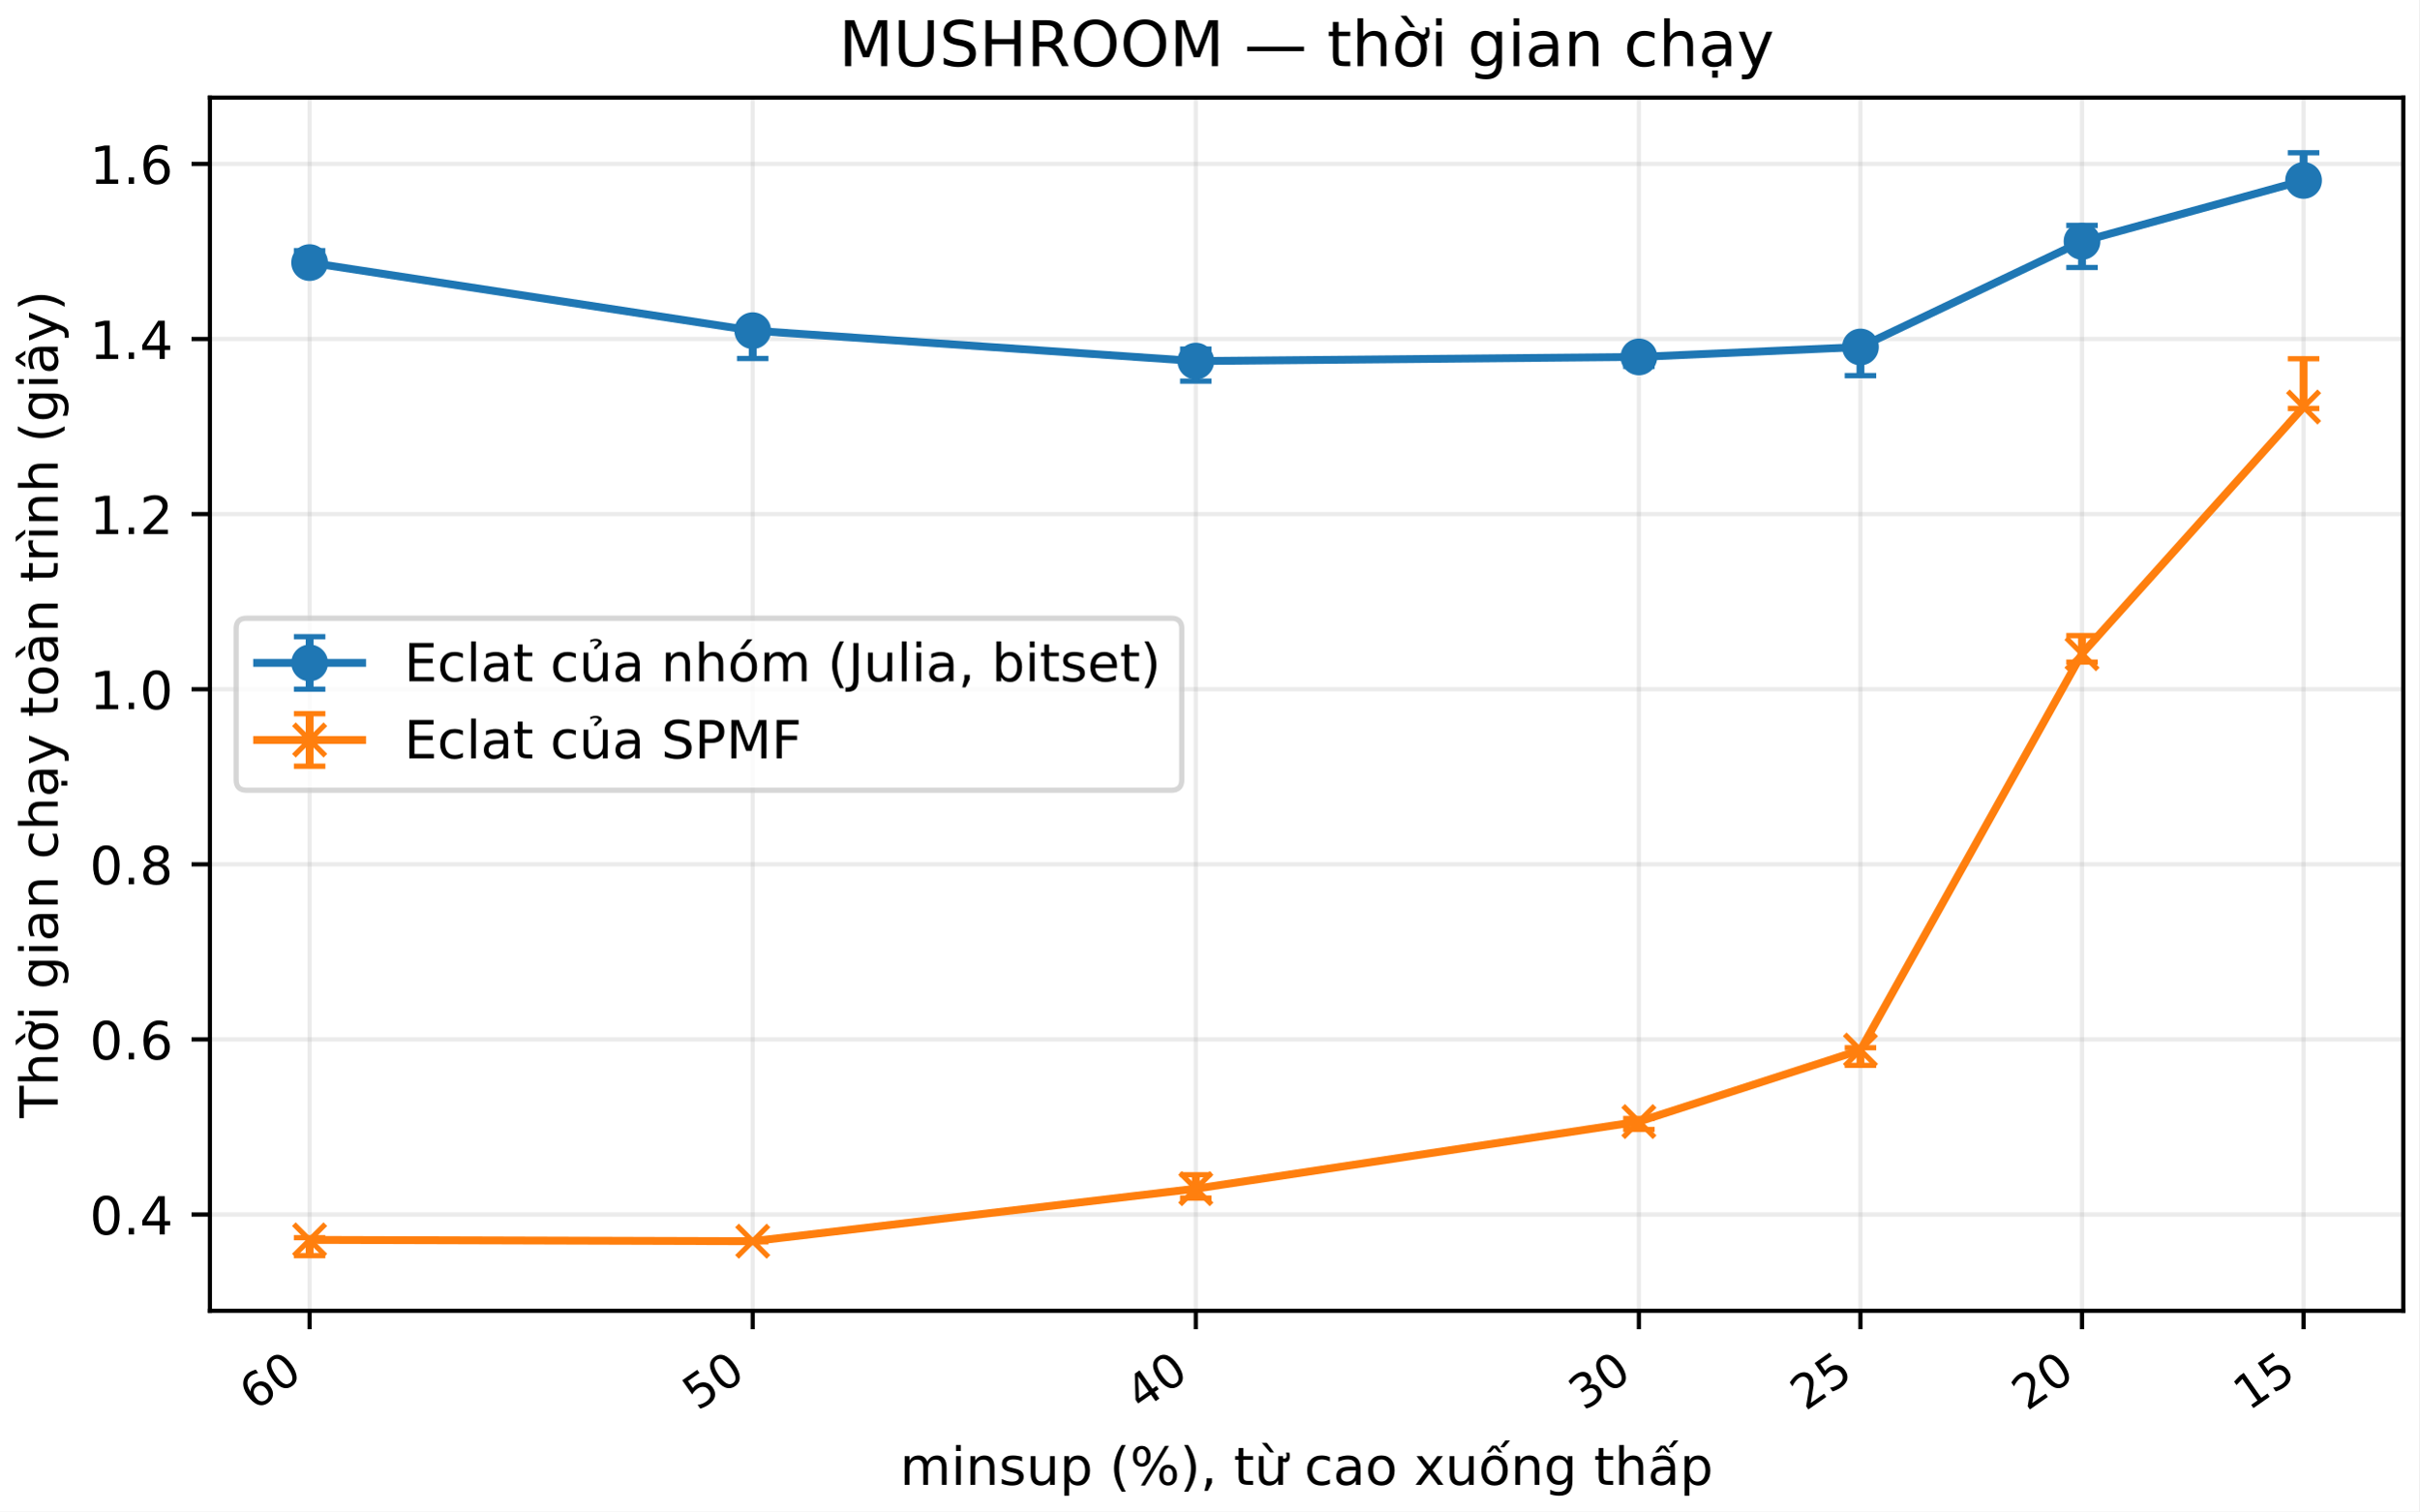
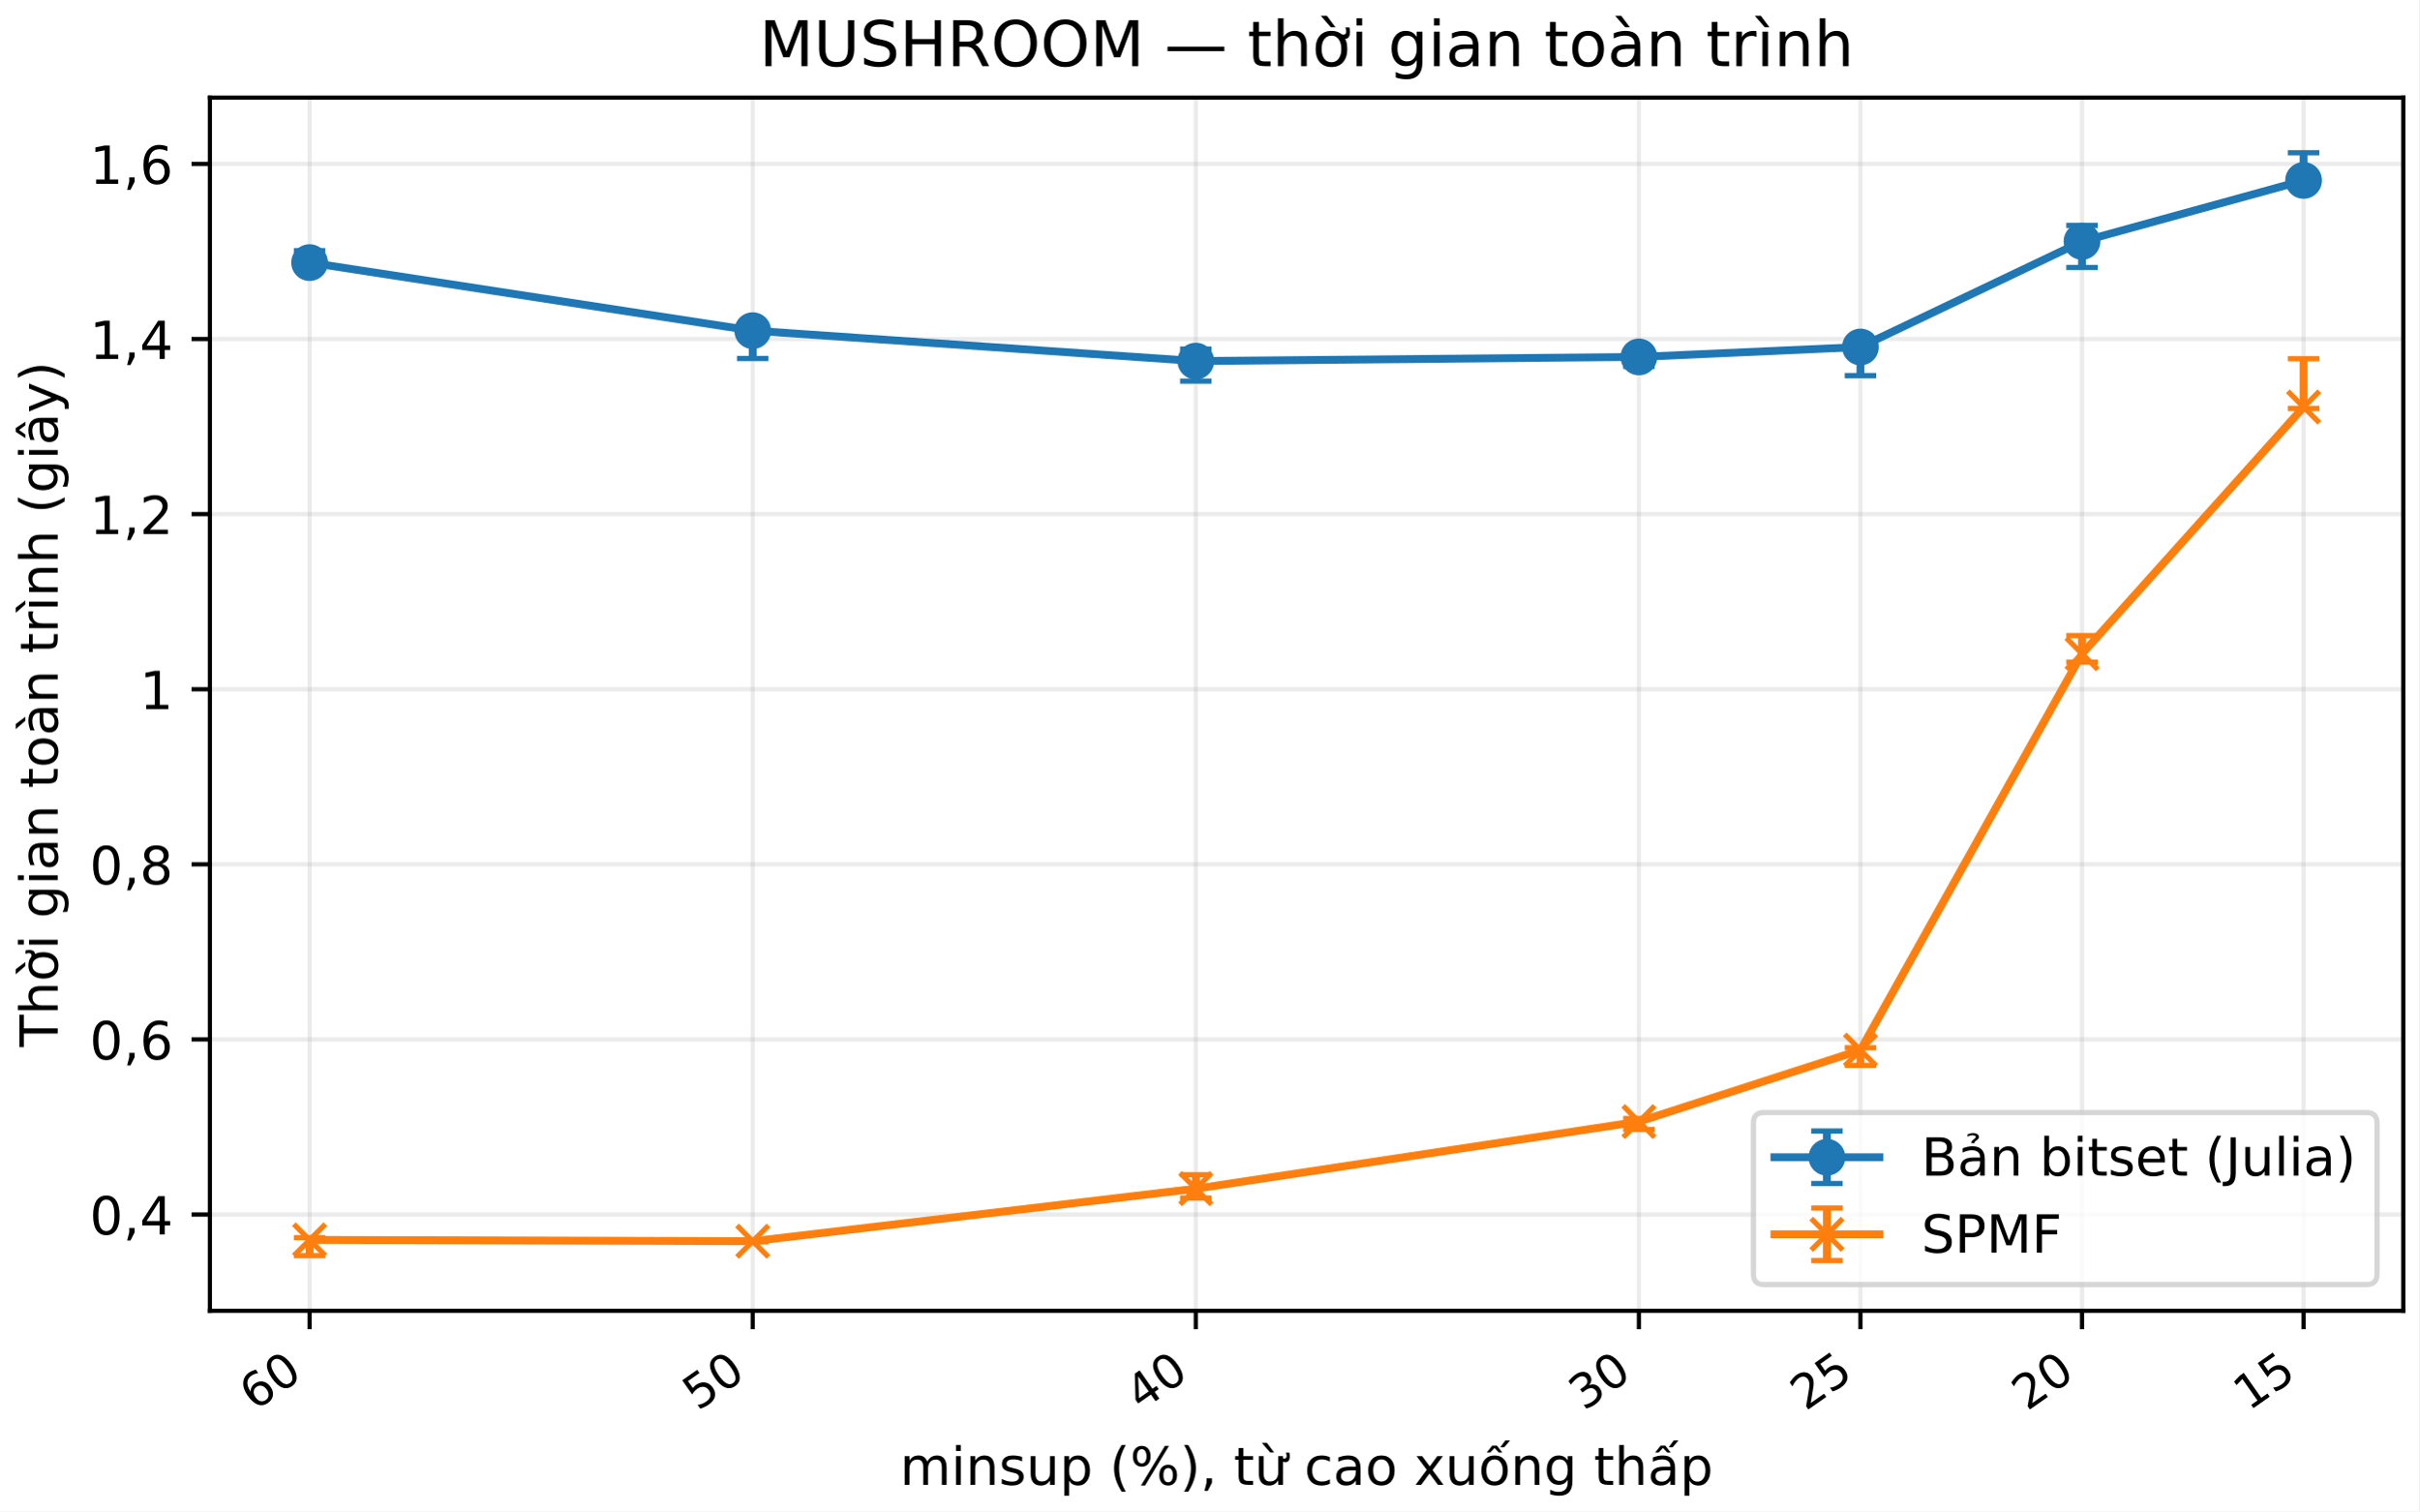
<svg xmlns="http://www.w3.org/2000/svg" xmlns:xlink="http://www.w3.org/1999/xlink" width="460.8pt" height="288pt" viewBox="0 0 460.8 288" version="1.1">
  <defs>
    <style type="text/css">*{stroke-linejoin: round; stroke-linecap: butt}</style>
  </defs>
  <g id="figure_1">
    <g id="patch_1">
      <path d="M 0 288  L 460.8 288  L 460.8 0  L 0 0  z " style="fill: #ffffff" />
    </g>
    <g id="axes_1">
      <g id="patch_2">
        <path d="M 39.981 249.765  L 457.8 249.765  L 457.8 18.598  L 39.981 18.598  z " style="fill: #ffffff" />
      </g>
      <g id="matplotlib.axis_1">
        <g id="xtick_1">
          <g id="line2d_1">
-             <path d="M 58.973 249.765  L 58.973 18.598  " clip-path="url(#p728290e8d0)" style="fill: none; stroke: #b0b0b0; stroke-opacity: 0.25; stroke-width: 0.8; stroke-linecap: square" />
+             <path d="M 58.973 249.765  L 58.973 18.598  " clip-path="url(#p2b6ee422e1)" style="fill: none; stroke: #b0b0b0; stroke-opacity: 0.25; stroke-width: 0.8; stroke-linecap: square" />
          </g>
          <g id="line2d_2">
            <defs>
-               <path id="m0f0f11be1a" d="M 0 0  L 0 3.5  " style="stroke: #000000; stroke-width: 0.8" />
+               <path id="mb9826ad683" d="M 0 0  L 0 3.5  " style="stroke: #000000; stroke-width: 0.8" />
            </defs>
            <g>
-               <use xlink:href="#m0f0f11be1a" x="58.973" y="249.765" style="stroke: #000000; stroke-width: 0.8" />
+               <use xlink:href="#mb9826ad683" x="58.973" y="249.765" style="stroke: #000000; stroke-width: 0.8" />
            </g>
          </g>
          <g id="text_1">
            <text style="font-size: 9px; font-family: 'DejaVu Sans', 'Bitstream Vera Sans', 'Computer Modern Sans Serif', 'Lucida Grande', 'Verdana', 'Geneva', 'Lucid', 'Arial', 'Helvetica', 'Avant Garde', sans-serif" transform="translate(48.51832 268.9353) rotate(-35)">60</text>
          </g>
        </g>
        <g id="xtick_2">
          <g id="line2d_3">
-             <path d="M 143.381 249.765  L 143.381 18.598  " clip-path="url(#p728290e8d0)" style="fill: none; stroke: #b0b0b0; stroke-opacity: 0.25; stroke-width: 0.8; stroke-linecap: square" />
+             <path d="M 143.381 249.765  L 143.381 18.598  " clip-path="url(#p2b6ee422e1)" style="fill: none; stroke: #b0b0b0; stroke-opacity: 0.25; stroke-width: 0.8; stroke-linecap: square" />
          </g>
          <g id="line2d_4">
            <g>
-               <use xlink:href="#m0f0f11be1a" x="143.381" y="249.765" style="stroke: #000000; stroke-width: 0.8" />
+               <use xlink:href="#mb9826ad683" x="143.381" y="249.765" style="stroke: #000000; stroke-width: 0.8" />
            </g>
          </g>
          <g id="text_2">
            <text style="font-size: 9px; font-family: 'DejaVu Sans', 'Bitstream Vera Sans', 'Computer Modern Sans Serif', 'Lucida Grande', 'Verdana', 'Geneva', 'Lucid', 'Arial', 'Helvetica', 'Avant Garde', sans-serif" transform="translate(132.926 268.9353) rotate(-35)">50</text>
          </g>
        </g>
        <g id="xtick_3">
          <g id="line2d_5">
-             <path d="M 227.789 249.765  L 227.789 18.598  " clip-path="url(#p728290e8d0)" style="fill: none; stroke: #b0b0b0; stroke-opacity: 0.25; stroke-width: 0.8; stroke-linecap: square" />
+             <path d="M 227.789 249.765  L 227.789 18.598  " clip-path="url(#p2b6ee422e1)" style="fill: none; stroke: #b0b0b0; stroke-opacity: 0.25; stroke-width: 0.8; stroke-linecap: square" />
          </g>
          <g id="line2d_6">
            <g>
-               <use xlink:href="#m0f0f11be1a" x="227.789" y="249.765" style="stroke: #000000; stroke-width: 0.8" />
+               <use xlink:href="#mb9826ad683" x="227.789" y="249.765" style="stroke: #000000; stroke-width: 0.8" />
            </g>
          </g>
          <g id="text_3">
            <text style="font-size: 9px; font-family: 'DejaVu Sans', 'Bitstream Vera Sans', 'Computer Modern Sans Serif', 'Lucida Grande', 'Verdana', 'Geneva', 'Lucid', 'Arial', 'Helvetica', 'Avant Garde', sans-serif" transform="translate(217.3338 268.9353) rotate(-35)">40</text>
          </g>
        </g>
        <g id="xtick_4">
          <g id="line2d_7">
-             <path d="M 312.196 249.765  L 312.196 18.598  " clip-path="url(#p728290e8d0)" style="fill: none; stroke: #b0b0b0; stroke-opacity: 0.25; stroke-width: 0.8; stroke-linecap: square" />
+             <path d="M 312.196 249.765  L 312.196 18.598  " clip-path="url(#p2b6ee422e1)" style="fill: none; stroke: #b0b0b0; stroke-opacity: 0.25; stroke-width: 0.8; stroke-linecap: square" />
          </g>
          <g id="line2d_8">
            <g>
-               <use xlink:href="#m0f0f11be1a" x="312.196" y="249.765" style="stroke: #000000; stroke-width: 0.8" />
+               <use xlink:href="#mb9826ad683" x="312.196" y="249.765" style="stroke: #000000; stroke-width: 0.8" />
            </g>
          </g>
          <g id="text_4">
            <text style="font-size: 9px; font-family: 'DejaVu Sans', 'Bitstream Vera Sans', 'Computer Modern Sans Serif', 'Lucida Grande', 'Verdana', 'Geneva', 'Lucid', 'Arial', 'Helvetica', 'Avant Garde', sans-serif" transform="translate(301.7415 268.9353) rotate(-35)">30</text>
          </g>
        </g>
        <g id="xtick_5">
          <g id="line2d_9">
-             <path d="M 354.4 249.765  L 354.4 18.598  " clip-path="url(#p728290e8d0)" style="fill: none; stroke: #b0b0b0; stroke-opacity: 0.25; stroke-width: 0.8; stroke-linecap: square" />
+             <path d="M 354.4 249.765  L 354.4 18.598  " clip-path="url(#p2b6ee422e1)" style="fill: none; stroke: #b0b0b0; stroke-opacity: 0.25; stroke-width: 0.8; stroke-linecap: square" />
          </g>
          <g id="line2d_10">
            <g>
-               <use xlink:href="#m0f0f11be1a" x="354.4" y="249.765" style="stroke: #000000; stroke-width: 0.8" />
+               <use xlink:href="#mb9826ad683" x="354.4" y="249.765" style="stroke: #000000; stroke-width: 0.8" />
            </g>
          </g>
          <g id="text_5">
            <text style="font-size: 9px; font-family: 'DejaVu Sans', 'Bitstream Vera Sans', 'Computer Modern Sans Serif', 'Lucida Grande', 'Verdana', 'Geneva', 'Lucid', 'Arial', 'Helvetica', 'Avant Garde', sans-serif" transform="translate(343.9454 268.9353) rotate(-35)">25</text>
          </g>
        </g>
        <g id="xtick_6">
          <g id="line2d_11">
-             <path d="M 396.604 249.765  L 396.604 18.598  " clip-path="url(#p728290e8d0)" style="fill: none; stroke: #b0b0b0; stroke-opacity: 0.25; stroke-width: 0.8; stroke-linecap: square" />
+             <path d="M 396.604 249.765  L 396.604 18.598  " clip-path="url(#p2b6ee422e1)" style="fill: none; stroke: #b0b0b0; stroke-opacity: 0.25; stroke-width: 0.8; stroke-linecap: square" />
          </g>
          <g id="line2d_12">
            <g>
-               <use xlink:href="#m0f0f11be1a" x="396.604" y="249.765" style="stroke: #000000; stroke-width: 0.8" />
+               <use xlink:href="#mb9826ad683" x="396.604" y="249.765" style="stroke: #000000; stroke-width: 0.8" />
            </g>
          </g>
          <g id="text_6">
            <text style="font-size: 9px; font-family: 'DejaVu Sans', 'Bitstream Vera Sans', 'Computer Modern Sans Serif', 'Lucida Grande', 'Verdana', 'Geneva', 'Lucid', 'Arial', 'Helvetica', 'Avant Garde', sans-serif" transform="translate(386.1492 268.9353) rotate(-35)">20</text>
          </g>
        </g>
        <g id="xtick_7">
          <g id="line2d_13">
-             <path d="M 438.808 249.765  L 438.808 18.598  " clip-path="url(#p728290e8d0)" style="fill: none; stroke: #b0b0b0; stroke-opacity: 0.25; stroke-width: 0.8; stroke-linecap: square" />
+             <path d="M 438.808 249.765  L 438.808 18.598  " clip-path="url(#p2b6ee422e1)" style="fill: none; stroke: #b0b0b0; stroke-opacity: 0.25; stroke-width: 0.8; stroke-linecap: square" />
          </g>
          <g id="line2d_14">
            <g>
-               <use xlink:href="#m0f0f11be1a" x="438.808" y="249.765" style="stroke: #000000; stroke-width: 0.8" />
+               <use xlink:href="#mb9826ad683" x="438.808" y="249.765" style="stroke: #000000; stroke-width: 0.8" />
            </g>
          </g>
          <g id="text_7">
            <text style="font-size: 9px; font-family: 'DejaVu Sans', 'Bitstream Vera Sans', 'Computer Modern Sans Serif', 'Lucida Grande', 'Verdana', 'Geneva', 'Lucid', 'Arial', 'Helvetica', 'Avant Garde', sans-serif" transform="translate(428.3531 268.9353) rotate(-35)">15</text>
          </g>
        </g>
        <g id="text_8">
          <text style="font-size: 10px; font-family: 'DejaVu Sans', 'Bitstream Vera Sans', 'Computer Modern Sans Serif', 'Lucida Grande', 'Verdana', 'Geneva', 'Lucid', 'Arial', 'Helvetica', 'Avant Garde', sans-serif; text-anchor: middle" x="248.891" y="282.92" transform="rotate(-0 248.8906 282.9201)">minsup (%), từ cao xuống thấp</text>
        </g>
      </g>
      <g id="matplotlib.axis_2">
        <g id="ytick_1">
          <g id="line2d_15">
-             <path d="M 39.981 231.42  L 457.8 231.42  " clip-path="url(#p728290e8d0)" style="fill: none; stroke: #b0b0b0; stroke-opacity: 0.25; stroke-width: 0.8; stroke-linecap: square" />
+             <path d="M 39.981 231.42  L 457.8 231.42  " clip-path="url(#p2b6ee422e1)" style="fill: none; stroke: #b0b0b0; stroke-opacity: 0.25; stroke-width: 0.8; stroke-linecap: square" />
          </g>
          <g id="line2d_16">
            <defs>
-               <path id="m56ea741958" d="M 0 0  L -3.5 0  " style="stroke: #000000; stroke-width: 0.8" />
+               <path id="m42bf0dc6ea" d="M 0 0  L -3.5 0  " style="stroke: #000000; stroke-width: 0.8" />
            </defs>
            <g>
-               <use xlink:href="#m56ea741958" x="39.981" y="231.42" style="stroke: #000000; stroke-width: 0.8" />
+               <use xlink:href="#m42bf0dc6ea" x="39.981" y="231.42" style="stroke: #000000; stroke-width: 0.8" />
            </g>
          </g>
          <g id="text_9">
-             <text style="font-size: 10px; font-family: 'DejaVu Sans', 'Bitstream Vera Sans', 'Computer Modern Sans Serif', 'Lucida Grande', 'Verdana', 'Geneva', 'Lucid', 'Arial', 'Helvetica', 'Avant Garde', sans-serif; text-anchor: end" x="32.981" y="235.219" transform="rotate(-0 32.98149 235.2193)">0.4</text>
+             <text style="font-size: 10px; font-family: 'DejaVu Sans', 'Bitstream Vera Sans', 'Computer Modern Sans Serif', 'Lucida Grande', 'Verdana', 'Geneva', 'Lucid', 'Arial', 'Helvetica', 'Avant Garde', sans-serif; text-anchor: end" x="32.981" y="235.219" transform="rotate(-0 32.98149 235.2193)">0,4</text>
          </g>
        </g>
        <g id="ytick_2">
          <g id="line2d_17">
-             <path d="M 39.981 198.054  L 457.8 198.054  " clip-path="url(#p728290e8d0)" style="fill: none; stroke: #b0b0b0; stroke-opacity: 0.25; stroke-width: 0.8; stroke-linecap: square" />
+             <path d="M 39.981 198.054  L 457.8 198.054  " clip-path="url(#p2b6ee422e1)" style="fill: none; stroke: #b0b0b0; stroke-opacity: 0.25; stroke-width: 0.8; stroke-linecap: square" />
          </g>
          <g id="line2d_18">
            <g>
-               <use xlink:href="#m56ea741958" x="39.981" y="198.054" style="stroke: #000000; stroke-width: 0.8" />
+               <use xlink:href="#m42bf0dc6ea" x="39.981" y="198.054" style="stroke: #000000; stroke-width: 0.8" />
            </g>
          </g>
          <g id="text_10">
-             <text style="font-size: 10px; font-family: 'DejaVu Sans', 'Bitstream Vera Sans', 'Computer Modern Sans Serif', 'Lucida Grande', 'Verdana', 'Geneva', 'Lucid', 'Arial', 'Helvetica', 'Avant Garde', sans-serif; text-anchor: end" x="32.981" y="201.854" transform="rotate(-0 32.98149 201.8536)">0.6</text>
+             <text style="font-size: 10px; font-family: 'DejaVu Sans', 'Bitstream Vera Sans', 'Computer Modern Sans Serif', 'Lucida Grande', 'Verdana', 'Geneva', 'Lucid', 'Arial', 'Helvetica', 'Avant Garde', sans-serif; text-anchor: end" x="32.981" y="201.854" transform="rotate(-0 32.98149 201.8536)">0,6</text>
          </g>
        </g>
        <g id="ytick_3">
          <g id="line2d_19">
-             <path d="M 39.981 164.689  L 457.8 164.689  " clip-path="url(#p728290e8d0)" style="fill: none; stroke: #b0b0b0; stroke-opacity: 0.25; stroke-width: 0.8; stroke-linecap: square" />
+             <path d="M 39.981 164.689  L 457.8 164.689  " clip-path="url(#p2b6ee422e1)" style="fill: none; stroke: #b0b0b0; stroke-opacity: 0.25; stroke-width: 0.8; stroke-linecap: square" />
          </g>
          <g id="line2d_20">
            <g>
-               <use xlink:href="#m56ea741958" x="39.981" y="164.689" style="stroke: #000000; stroke-width: 0.8" />
+               <use xlink:href="#m42bf0dc6ea" x="39.981" y="164.689" style="stroke: #000000; stroke-width: 0.8" />
            </g>
          </g>
          <g id="text_11">
-             <text style="font-size: 10px; font-family: 'DejaVu Sans', 'Bitstream Vera Sans', 'Computer Modern Sans Serif', 'Lucida Grande', 'Verdana', 'Geneva', 'Lucid', 'Arial', 'Helvetica', 'Avant Garde', sans-serif; text-anchor: end" x="32.981" y="168.488" transform="rotate(-0 32.98149 168.4879)">0.8</text>
+             <text style="font-size: 10px; font-family: 'DejaVu Sans', 'Bitstream Vera Sans', 'Computer Modern Sans Serif', 'Lucida Grande', 'Verdana', 'Geneva', 'Lucid', 'Arial', 'Helvetica', 'Avant Garde', sans-serif; text-anchor: end" x="32.981" y="168.488" transform="rotate(-0 32.98149 168.4879)">0,8</text>
          </g>
        </g>
        <g id="ytick_4">
          <g id="line2d_21">
-             <path d="M 39.981 131.323  L 457.8 131.323  " clip-path="url(#p728290e8d0)" style="fill: none; stroke: #b0b0b0; stroke-opacity: 0.25; stroke-width: 0.8; stroke-linecap: square" />
+             <path d="M 39.981 131.323  L 457.8 131.323  " clip-path="url(#p2b6ee422e1)" style="fill: none; stroke: #b0b0b0; stroke-opacity: 0.25; stroke-width: 0.8; stroke-linecap: square" />
          </g>
          <g id="line2d_22">
            <g>
-               <use xlink:href="#m56ea741958" x="39.981" y="131.323" style="stroke: #000000; stroke-width: 0.8" />
+               <use xlink:href="#m42bf0dc6ea" x="39.981" y="131.323" style="stroke: #000000; stroke-width: 0.8" />
            </g>
          </g>
          <g id="text_12">
-             <text style="font-size: 10px; font-family: 'DejaVu Sans', 'Bitstream Vera Sans', 'Computer Modern Sans Serif', 'Lucida Grande', 'Verdana', 'Geneva', 'Lucid', 'Arial', 'Helvetica', 'Avant Garde', sans-serif; text-anchor: end" x="32.981" y="135.122" transform="rotate(-0 32.98149 135.1221)">1.0</text>
+             <text style="font-size: 10px; font-family: 'DejaVu Sans', 'Bitstream Vera Sans', 'Computer Modern Sans Serif', 'Lucida Grande', 'Verdana', 'Geneva', 'Lucid', 'Arial', 'Helvetica', 'Avant Garde', sans-serif; text-anchor: end" x="32.981" y="135.122" transform="rotate(-0 32.98149 135.1221)">1</text>
          </g>
        </g>
        <g id="ytick_5">
          <g id="line2d_23">
-             <path d="M 39.981 97.957  L 457.8 97.957  " clip-path="url(#p728290e8d0)" style="fill: none; stroke: #b0b0b0; stroke-opacity: 0.25; stroke-width: 0.8; stroke-linecap: square" />
+             <path d="M 39.981 97.957  L 457.8 97.957  " clip-path="url(#p2b6ee422e1)" style="fill: none; stroke: #b0b0b0; stroke-opacity: 0.25; stroke-width: 0.8; stroke-linecap: square" />
          </g>
          <g id="line2d_24">
            <g>
-               <use xlink:href="#m56ea741958" x="39.981" y="97.957" style="stroke: #000000; stroke-width: 0.8" />
+               <use xlink:href="#m42bf0dc6ea" x="39.981" y="97.957" style="stroke: #000000; stroke-width: 0.8" />
            </g>
          </g>
          <g id="text_13">
-             <text style="font-size: 10px; font-family: 'DejaVu Sans', 'Bitstream Vera Sans', 'Computer Modern Sans Serif', 'Lucida Grande', 'Verdana', 'Geneva', 'Lucid', 'Arial', 'Helvetica', 'Avant Garde', sans-serif; text-anchor: end" x="32.981" y="101.756" transform="rotate(-0 32.98149 101.7564)">1.2</text>
+             <text style="font-size: 10px; font-family: 'DejaVu Sans', 'Bitstream Vera Sans', 'Computer Modern Sans Serif', 'Lucida Grande', 'Verdana', 'Geneva', 'Lucid', 'Arial', 'Helvetica', 'Avant Garde', sans-serif; text-anchor: end" x="32.981" y="101.756" transform="rotate(-0 32.98149 101.7564)">1,2</text>
          </g>
        </g>
        <g id="ytick_6">
          <g id="line2d_25">
-             <path d="M 39.981 64.591  L 457.8 64.591  " clip-path="url(#p728290e8d0)" style="fill: none; stroke: #b0b0b0; stroke-opacity: 0.25; stroke-width: 0.8; stroke-linecap: square" />
+             <path d="M 39.981 64.591  L 457.8 64.591  " clip-path="url(#p2b6ee422e1)" style="fill: none; stroke: #b0b0b0; stroke-opacity: 0.25; stroke-width: 0.8; stroke-linecap: square" />
          </g>
          <g id="line2d_26">
            <g>
-               <use xlink:href="#m56ea741958" x="39.981" y="64.591" style="stroke: #000000; stroke-width: 0.8" />
+               <use xlink:href="#m42bf0dc6ea" x="39.981" y="64.591" style="stroke: #000000; stroke-width: 0.8" />
            </g>
          </g>
          <g id="text_14">
-             <text style="font-size: 10px; font-family: 'DejaVu Sans', 'Bitstream Vera Sans', 'Computer Modern Sans Serif', 'Lucida Grande', 'Verdana', 'Geneva', 'Lucid', 'Arial', 'Helvetica', 'Avant Garde', sans-serif; text-anchor: end" x="32.981" y="68.391" transform="rotate(-0 32.98149 68.39071)">1.4</text>
+             <text style="font-size: 10px; font-family: 'DejaVu Sans', 'Bitstream Vera Sans', 'Computer Modern Sans Serif', 'Lucida Grande', 'Verdana', 'Geneva', 'Lucid', 'Arial', 'Helvetica', 'Avant Garde', sans-serif; text-anchor: end" x="32.981" y="68.391" transform="rotate(-0 32.98149 68.39071)">1,4</text>
          </g>
        </g>
        <g id="ytick_7">
          <g id="line2d_27">
-             <path d="M 39.981 31.226  L 457.8 31.226  " clip-path="url(#p728290e8d0)" style="fill: none; stroke: #b0b0b0; stroke-opacity: 0.25; stroke-width: 0.8; stroke-linecap: square" />
+             <path d="M 39.981 31.226  L 457.8 31.226  " clip-path="url(#p2b6ee422e1)" style="fill: none; stroke: #b0b0b0; stroke-opacity: 0.25; stroke-width: 0.8; stroke-linecap: square" />
          </g>
          <g id="line2d_28">
            <g>
-               <use xlink:href="#m56ea741958" x="39.981" y="31.226" style="stroke: #000000; stroke-width: 0.8" />
+               <use xlink:href="#m42bf0dc6ea" x="39.981" y="31.226" style="stroke: #000000; stroke-width: 0.8" />
            </g>
          </g>
          <g id="text_15">
-             <text style="font-size: 10px; font-family: 'DejaVu Sans', 'Bitstream Vera Sans', 'Computer Modern Sans Serif', 'Lucida Grande', 'Verdana', 'Geneva', 'Lucid', 'Arial', 'Helvetica', 'Avant Garde', sans-serif; text-anchor: end" x="32.981" y="35.025" transform="rotate(-0 32.98149 35.02499)">1.6</text>
+             <text style="font-size: 10px; font-family: 'DejaVu Sans', 'Bitstream Vera Sans', 'Computer Modern Sans Serif', 'Lucida Grande', 'Verdana', 'Geneva', 'Lucid', 'Arial', 'Helvetica', 'Avant Garde', sans-serif; text-anchor: end" x="32.981" y="35.025" transform="rotate(-0 32.98149 35.02499)">1,6</text>
          </g>
        </g>
        <g id="text_16">
-           <text style="font-size: 10px; font-family: 'DejaVu Sans', 'Bitstream Vera Sans', 'Computer Modern Sans Serif', 'Lucida Grande', 'Verdana', 'Geneva', 'Lucid', 'Arial', 'Helvetica', 'Avant Garde', sans-serif; text-anchor: middle" x="10.999" y="134.181" transform="rotate(-90 10.99868 134.1815)">Thời gian chạy toàn trình (giây)</text>
+           <text style="font-size: 10px; font-family: 'DejaVu Sans', 'Bitstream Vera Sans', 'Computer Modern Sans Serif', 'Lucida Grande', 'Verdana', 'Geneva', 'Lucid', 'Arial', 'Helvetica', 'Avant Garde', sans-serif; text-anchor: middle" x="10.999" y="134.181" transform="rotate(-90 10.99868 134.1815)">Thời gian toàn trình (giây)</text>
        </g>
      </g>
      <g id="LineCollection_1">
-         <path d="M 58.973 51.103  L 58.973 47.755  " clip-path="url(#p728290e8d0)" style="fill: none; stroke: #1f77b4; stroke-width: 1.5" />
-         <path d="M 143.381 68.308  L 143.381 62.552  " clip-path="url(#p728290e8d0)" style="fill: none; stroke: #1f77b4; stroke-width: 1.5" />
-         <path d="M 227.789 72.616  L 227.789 66.515  " clip-path="url(#p728290e8d0)" style="fill: none; stroke: #1f77b4; stroke-width: 1.5" />
-         <path d="M 312.196 69.813  L 312.196 67.552  " clip-path="url(#p728290e8d0)" style="fill: none; stroke: #1f77b4; stroke-width: 1.5" />
-         <path d="M 354.4 71.564  L 354.4 65.058  " clip-path="url(#p728290e8d0)" style="fill: none; stroke: #1f77b4; stroke-width: 1.5" />
-         <path d="M 396.604 50.965  L 396.604 42.948  " clip-path="url(#p728290e8d0)" style="fill: none; stroke: #1f77b4; stroke-width: 1.5" />
-         <path d="M 438.808 34.385  L 438.808 29.106  " clip-path="url(#p728290e8d0)" style="fill: none; stroke: #1f77b4; stroke-width: 1.5" />
+         <path d="M 58.973 51.103  L 58.973 47.755  " clip-path="url(#p2b6ee422e1)" style="fill: none; stroke: #1f77b4; stroke-width: 1.5" />
+         <path d="M 143.381 68.308  L 143.381 62.552  " clip-path="url(#p2b6ee422e1)" style="fill: none; stroke: #1f77b4; stroke-width: 1.5" />
+         <path d="M 227.789 72.616  L 227.789 66.515  " clip-path="url(#p2b6ee422e1)" style="fill: none; stroke: #1f77b4; stroke-width: 1.5" />
+         <path d="M 312.196 69.813  L 312.196 67.552  " clip-path="url(#p2b6ee422e1)" style="fill: none; stroke: #1f77b4; stroke-width: 1.5" />
+         <path d="M 354.4 71.564  L 354.4 65.058  " clip-path="url(#p2b6ee422e1)" style="fill: none; stroke: #1f77b4; stroke-width: 1.5" />
+         <path d="M 396.604 50.965  L 396.604 42.948  " clip-path="url(#p2b6ee422e1)" style="fill: none; stroke: #1f77b4; stroke-width: 1.5" />
+         <path d="M 438.808 34.385  L 438.808 29.106  " clip-path="url(#p2b6ee422e1)" style="fill: none; stroke: #1f77b4; stroke-width: 1.5" />
      </g>
      <g id="line2d_29">
        <defs>
-           <path id="m8b498f4ad4" d="M 3 0  L -3 -0  " style="stroke: #1f77b4" />
+           <path id="mb50718fd22" d="M 3 0  L -3 -0  " style="stroke: #1f77b4" />
        </defs>
-         <g clip-path="url(#p728290e8d0)">
-           <use xlink:href="#m8b498f4ad4" x="58.973" y="51.103" style="fill: #1f77b4; stroke: #1f77b4" />
-           <use xlink:href="#m8b498f4ad4" x="143.381" y="68.308" style="fill: #1f77b4; stroke: #1f77b4" />
-           <use xlink:href="#m8b498f4ad4" x="227.789" y="72.616" style="fill: #1f77b4; stroke: #1f77b4" />
-           <use xlink:href="#m8b498f4ad4" x="312.196" y="69.813" style="fill: #1f77b4; stroke: #1f77b4" />
-           <use xlink:href="#m8b498f4ad4" x="354.4" y="71.564" style="fill: #1f77b4; stroke: #1f77b4" />
-           <use xlink:href="#m8b498f4ad4" x="396.604" y="50.965" style="fill: #1f77b4; stroke: #1f77b4" />
-           <use xlink:href="#m8b498f4ad4" x="438.808" y="34.385" style="fill: #1f77b4; stroke: #1f77b4" />
+         <g clip-path="url(#p2b6ee422e1)">
+           <use xlink:href="#mb50718fd22" x="58.973" y="51.103" style="fill: #1f77b4; stroke: #1f77b4" />
+           <use xlink:href="#mb50718fd22" x="143.381" y="68.308" style="fill: #1f77b4; stroke: #1f77b4" />
+           <use xlink:href="#mb50718fd22" x="227.789" y="72.616" style="fill: #1f77b4; stroke: #1f77b4" />
+           <use xlink:href="#mb50718fd22" x="312.196" y="69.813" style="fill: #1f77b4; stroke: #1f77b4" />
+           <use xlink:href="#mb50718fd22" x="354.4" y="71.564" style="fill: #1f77b4; stroke: #1f77b4" />
+           <use xlink:href="#mb50718fd22" x="396.604" y="50.965" style="fill: #1f77b4; stroke: #1f77b4" />
+           <use xlink:href="#mb50718fd22" x="438.808" y="34.385" style="fill: #1f77b4; stroke: #1f77b4" />
        </g>
      </g>
      <g id="line2d_30">
-         <g clip-path="url(#p728290e8d0)">
-           <use xlink:href="#m8b498f4ad4" x="58.973" y="47.755" style="fill: #1f77b4; stroke: #1f77b4" />
-           <use xlink:href="#m8b498f4ad4" x="143.381" y="62.552" style="fill: #1f77b4; stroke: #1f77b4" />
-           <use xlink:href="#m8b498f4ad4" x="227.789" y="66.515" style="fill: #1f77b4; stroke: #1f77b4" />
-           <use xlink:href="#m8b498f4ad4" x="312.196" y="67.552" style="fill: #1f77b4; stroke: #1f77b4" />
-           <use xlink:href="#m8b498f4ad4" x="354.4" y="65.058" style="fill: #1f77b4; stroke: #1f77b4" />
-           <use xlink:href="#m8b498f4ad4" x="396.604" y="42.948" style="fill: #1f77b4; stroke: #1f77b4" />
-           <use xlink:href="#m8b498f4ad4" x="438.808" y="29.106" style="fill: #1f77b4; stroke: #1f77b4" />
+         <g clip-path="url(#p2b6ee422e1)">
+           <use xlink:href="#mb50718fd22" x="58.973" y="47.755" style="fill: #1f77b4; stroke: #1f77b4" />
+           <use xlink:href="#mb50718fd22" x="143.381" y="62.552" style="fill: #1f77b4; stroke: #1f77b4" />
+           <use xlink:href="#mb50718fd22" x="227.789" y="66.515" style="fill: #1f77b4; stroke: #1f77b4" />
+           <use xlink:href="#mb50718fd22" x="312.196" y="67.552" style="fill: #1f77b4; stroke: #1f77b4" />
+           <use xlink:href="#mb50718fd22" x="354.4" y="65.058" style="fill: #1f77b4; stroke: #1f77b4" />
+           <use xlink:href="#mb50718fd22" x="396.604" y="42.948" style="fill: #1f77b4; stroke: #1f77b4" />
+           <use xlink:href="#mb50718fd22" x="438.808" y="29.106" style="fill: #1f77b4; stroke: #1f77b4" />
        </g>
      </g>
      <g id="LineCollection_2">
-         <path d="M 58.973 239.257  L 58.973 235.826  " clip-path="url(#p728290e8d0)" style="fill: none; stroke: #ff7f0e; stroke-width: 1.5" />
-         <path d="M 143.381 236.626  L 143.381 236.37  " clip-path="url(#p728290e8d0)" style="fill: none; stroke: #ff7f0e; stroke-width: 1.5" />
-         <path d="M 227.789 228.285  L 227.789 223.829  " clip-path="url(#p728290e8d0)" style="fill: none; stroke: #ff7f0e; stroke-width: 1.5" />
-         <path d="M 312.196 215.207  L 312.196 213.124  " clip-path="url(#p728290e8d0)" style="fill: none; stroke: #ff7f0e; stroke-width: 1.5" />
-         <path d="M 354.4 202.99  L 354.4 199.633  " clip-path="url(#p728290e8d0)" style="fill: none; stroke: #ff7f0e; stroke-width: 1.5" />
-         <path d="M 396.604 126.153  L 396.604 121.111  " clip-path="url(#p728290e8d0)" style="fill: none; stroke: #ff7f0e; stroke-width: 1.5" />
-         <path d="M 438.808 77.821  L 438.808 68.352  " clip-path="url(#p728290e8d0)" style="fill: none; stroke: #ff7f0e; stroke-width: 1.5" />
+         <path d="M 58.973 239.257  L 58.973 235.826  " clip-path="url(#p2b6ee422e1)" style="fill: none; stroke: #ff7f0e; stroke-width: 1.5" />
+         <path d="M 143.381 236.626  L 143.381 236.37  " clip-path="url(#p2b6ee422e1)" style="fill: none; stroke: #ff7f0e; stroke-width: 1.5" />
+         <path d="M 227.789 228.285  L 227.789 223.829  " clip-path="url(#p2b6ee422e1)" style="fill: none; stroke: #ff7f0e; stroke-width: 1.5" />
+         <path d="M 312.196 215.207  L 312.196 213.124  " clip-path="url(#p2b6ee422e1)" style="fill: none; stroke: #ff7f0e; stroke-width: 1.5" />
+         <path d="M 354.4 202.99  L 354.4 199.633  " clip-path="url(#p2b6ee422e1)" style="fill: none; stroke: #ff7f0e; stroke-width: 1.5" />
+         <path d="M 396.604 126.153  L 396.604 121.111  " clip-path="url(#p2b6ee422e1)" style="fill: none; stroke: #ff7f0e; stroke-width: 1.5" />
+         <path d="M 438.808 77.821  L 438.808 68.352  " clip-path="url(#p2b6ee422e1)" style="fill: none; stroke: #ff7f0e; stroke-width: 1.5" />
      </g>
      <g id="line2d_31">
        <defs>
-           <path id="m9a85e92fcf" d="M 3 0  L -3 -0  " style="stroke: #ff7f0e" />
+           <path id="mb2829482b4" d="M 3 0  L -3 -0  " style="stroke: #ff7f0e" />
        </defs>
-         <g clip-path="url(#p728290e8d0)">
-           <use xlink:href="#m9a85e92fcf" x="58.973" y="239.257" style="fill: #ff7f0e; stroke: #ff7f0e" />
-           <use xlink:href="#m9a85e92fcf" x="143.381" y="236.626" style="fill: #ff7f0e; stroke: #ff7f0e" />
-           <use xlink:href="#m9a85e92fcf" x="227.789" y="228.285" style="fill: #ff7f0e; stroke: #ff7f0e" />
-           <use xlink:href="#m9a85e92fcf" x="312.196" y="215.207" style="fill: #ff7f0e; stroke: #ff7f0e" />
-           <use xlink:href="#m9a85e92fcf" x="354.4" y="202.99" style="fill: #ff7f0e; stroke: #ff7f0e" />
-           <use xlink:href="#m9a85e92fcf" x="396.604" y="126.153" style="fill: #ff7f0e; stroke: #ff7f0e" />
-           <use xlink:href="#m9a85e92fcf" x="438.808" y="77.821" style="fill: #ff7f0e; stroke: #ff7f0e" />
+         <g clip-path="url(#p2b6ee422e1)">
+           <use xlink:href="#mb2829482b4" x="58.973" y="239.257" style="fill: #ff7f0e; stroke: #ff7f0e" />
+           <use xlink:href="#mb2829482b4" x="143.381" y="236.626" style="fill: #ff7f0e; stroke: #ff7f0e" />
+           <use xlink:href="#mb2829482b4" x="227.789" y="228.285" style="fill: #ff7f0e; stroke: #ff7f0e" />
+           <use xlink:href="#mb2829482b4" x="312.196" y="215.207" style="fill: #ff7f0e; stroke: #ff7f0e" />
+           <use xlink:href="#mb2829482b4" x="354.4" y="202.99" style="fill: #ff7f0e; stroke: #ff7f0e" />
+           <use xlink:href="#mb2829482b4" x="396.604" y="126.153" style="fill: #ff7f0e; stroke: #ff7f0e" />
+           <use xlink:href="#mb2829482b4" x="438.808" y="77.821" style="fill: #ff7f0e; stroke: #ff7f0e" />
        </g>
      </g>
      <g id="line2d_32">
-         <g clip-path="url(#p728290e8d0)">
-           <use xlink:href="#m9a85e92fcf" x="58.973" y="235.826" style="fill: #ff7f0e; stroke: #ff7f0e" />
-           <use xlink:href="#m9a85e92fcf" x="143.381" y="236.37" style="fill: #ff7f0e; stroke: #ff7f0e" />
-           <use xlink:href="#m9a85e92fcf" x="227.789" y="223.829" style="fill: #ff7f0e; stroke: #ff7f0e" />
-           <use xlink:href="#m9a85e92fcf" x="312.196" y="213.124" style="fill: #ff7f0e; stroke: #ff7f0e" />
-           <use xlink:href="#m9a85e92fcf" x="354.4" y="199.633" style="fill: #ff7f0e; stroke: #ff7f0e" />
-           <use xlink:href="#m9a85e92fcf" x="396.604" y="121.111" style="fill: #ff7f0e; stroke: #ff7f0e" />
-           <use xlink:href="#m9a85e92fcf" x="438.808" y="68.352" style="fill: #ff7f0e; stroke: #ff7f0e" />
+         <g clip-path="url(#p2b6ee422e1)">
+           <use xlink:href="#mb2829482b4" x="58.973" y="235.826" style="fill: #ff7f0e; stroke: #ff7f0e" />
+           <use xlink:href="#mb2829482b4" x="143.381" y="236.37" style="fill: #ff7f0e; stroke: #ff7f0e" />
+           <use xlink:href="#mb2829482b4" x="227.789" y="223.829" style="fill: #ff7f0e; stroke: #ff7f0e" />
+           <use xlink:href="#mb2829482b4" x="312.196" y="213.124" style="fill: #ff7f0e; stroke: #ff7f0e" />
+           <use xlink:href="#mb2829482b4" x="354.4" y="199.633" style="fill: #ff7f0e; stroke: #ff7f0e" />
+           <use xlink:href="#mb2829482b4" x="396.604" y="121.111" style="fill: #ff7f0e; stroke: #ff7f0e" />
+           <use xlink:href="#mb2829482b4" x="438.808" y="68.352" style="fill: #ff7f0e; stroke: #ff7f0e" />
        </g>
      </g>
      <g id="line2d_33">
-         <path d="M 58.973 50.031  L 143.381 63  L 227.789 68.796  L 312.196 68.005  L 354.4 66.112  L 396.604 45.993  L 438.808 34.374  " clip-path="url(#p728290e8d0)" style="fill: none; stroke: #1f77b4; stroke-width: 1.5; stroke-linecap: square" />
+         <path d="M 58.973 50.031  L 143.381 63  L 227.789 68.796  L 312.196 68.005  L 354.4 66.112  L 396.604 45.993  L 438.808 34.374  " clip-path="url(#p2b6ee422e1)" style="fill: none; stroke: #1f77b4; stroke-width: 1.5; stroke-linecap: square" />
        <defs>
-           <path id="m026ebe2cc6" d="M 0 3  C 0.796 3 1.559 2.684 2.121 2.121  C 2.684 1.559 3 0.796 3 0  C 3 -0.796 2.684 -1.559 2.121 -2.121  C 1.559 -2.684 0.796 -3 0 -3  C -0.796 -3 -1.559 -2.684 -2.121 -2.121  C -2.684 -1.559 -3 -0.796 -3 0  C -3 0.796 -2.684 1.559 -2.121 2.121  C -1.559 2.684 -0.796 3 0 3  z " style="stroke: #1f77b4" />
+           <path id="mf294489bbe" d="M 0 3  C 0.796 3 1.559 2.684 2.121 2.121  C 2.684 1.559 3 0.796 3 0  C 3 -0.796 2.684 -1.559 2.121 -2.121  C 1.559 -2.684 0.796 -3 0 -3  C -0.796 -3 -1.559 -2.684 -2.121 -2.121  C -2.684 -1.559 -3 -0.796 -3 0  C -3 0.796 -2.684 1.559 -2.121 2.121  C -1.559 2.684 -0.796 3 0 3  z " style="stroke: #1f77b4" />
        </defs>
-         <g clip-path="url(#p728290e8d0)">
-           <use xlink:href="#m026ebe2cc6" x="58.973" y="50.031" style="fill: #1f77b4; stroke: #1f77b4" />
-           <use xlink:href="#m026ebe2cc6" x="143.381" y="63" style="fill: #1f77b4; stroke: #1f77b4" />
-           <use xlink:href="#m026ebe2cc6" x="227.789" y="68.796" style="fill: #1f77b4; stroke: #1f77b4" />
-           <use xlink:href="#m026ebe2cc6" x="312.196" y="68.005" style="fill: #1f77b4; stroke: #1f77b4" />
-           <use xlink:href="#m026ebe2cc6" x="354.4" y="66.112" style="fill: #1f77b4; stroke: #1f77b4" />
-           <use xlink:href="#m026ebe2cc6" x="396.604" y="45.993" style="fill: #1f77b4; stroke: #1f77b4" />
-           <use xlink:href="#m026ebe2cc6" x="438.808" y="34.374" style="fill: #1f77b4; stroke: #1f77b4" />
+         <g clip-path="url(#p2b6ee422e1)">
+           <use xlink:href="#mf294489bbe" x="58.973" y="50.031" style="fill: #1f77b4; stroke: #1f77b4" />
+           <use xlink:href="#mf294489bbe" x="143.381" y="63" style="fill: #1f77b4; stroke: #1f77b4" />
+           <use xlink:href="#mf294489bbe" x="227.789" y="68.796" style="fill: #1f77b4; stroke: #1f77b4" />
+           <use xlink:href="#mf294489bbe" x="312.196" y="68.005" style="fill: #1f77b4; stroke: #1f77b4" />
+           <use xlink:href="#mf294489bbe" x="354.4" y="66.112" style="fill: #1f77b4; stroke: #1f77b4" />
+           <use xlink:href="#mf294489bbe" x="396.604" y="45.993" style="fill: #1f77b4; stroke: #1f77b4" />
+           <use xlink:href="#mf294489bbe" x="438.808" y="34.374" style="fill: #1f77b4; stroke: #1f77b4" />
        </g>
      </g>
      <g id="line2d_34">
-         <path d="M 58.973 236.25  L 143.381 236.502  L 227.789 226.493  L 312.196 213.709  L 354.4 200.08  L 396.604 124.561  L 438.808 77.553  " clip-path="url(#p728290e8d0)" style="fill: none; stroke: #ff7f0e; stroke-width: 1.5; stroke-linecap: square" />
+         <path d="M 58.973 236.25  L 143.381 236.502  L 227.789 226.493  L 312.196 213.709  L 354.4 200.08  L 396.604 124.561  L 438.808 77.553  " clip-path="url(#p2b6ee422e1)" style="fill: none; stroke: #ff7f0e; stroke-width: 1.5; stroke-linecap: square" />
        <defs>
-           <path id="md1d6c0f6c0" d="M -3 3  L 3 -3  M -3 -3  L 3 3  " style="stroke: #ff7f0e" />
+           <path id="mc736782058" d="M -3 3  L 3 -3  M -3 -3  L 3 3  " style="stroke: #ff7f0e" />
        </defs>
-         <g clip-path="url(#p728290e8d0)">
-           <use xlink:href="#md1d6c0f6c0" x="58.973" y="236.25" style="fill: #ff7f0e; stroke: #ff7f0e" />
-           <use xlink:href="#md1d6c0f6c0" x="143.381" y="236.502" style="fill: #ff7f0e; stroke: #ff7f0e" />
-           <use xlink:href="#md1d6c0f6c0" x="227.789" y="226.493" style="fill: #ff7f0e; stroke: #ff7f0e" />
-           <use xlink:href="#md1d6c0f6c0" x="312.196" y="213.709" style="fill: #ff7f0e; stroke: #ff7f0e" />
-           <use xlink:href="#md1d6c0f6c0" x="354.4" y="200.08" style="fill: #ff7f0e; stroke: #ff7f0e" />
-           <use xlink:href="#md1d6c0f6c0" x="396.604" y="124.561" style="fill: #ff7f0e; stroke: #ff7f0e" />
-           <use xlink:href="#md1d6c0f6c0" x="438.808" y="77.553" style="fill: #ff7f0e; stroke: #ff7f0e" />
+         <g clip-path="url(#p2b6ee422e1)">
+           <use xlink:href="#mc736782058" x="58.973" y="236.25" style="fill: #ff7f0e; stroke: #ff7f0e" />
+           <use xlink:href="#mc736782058" x="143.381" y="236.502" style="fill: #ff7f0e; stroke: #ff7f0e" />
+           <use xlink:href="#mc736782058" x="227.789" y="226.493" style="fill: #ff7f0e; stroke: #ff7f0e" />
+           <use xlink:href="#mc736782058" x="312.196" y="213.709" style="fill: #ff7f0e; stroke: #ff7f0e" />
+           <use xlink:href="#mc736782058" x="354.4" y="200.08" style="fill: #ff7f0e; stroke: #ff7f0e" />
+           <use xlink:href="#mc736782058" x="396.604" y="124.561" style="fill: #ff7f0e; stroke: #ff7f0e" />
+           <use xlink:href="#mc736782058" x="438.808" y="77.553" style="fill: #ff7f0e; stroke: #ff7f0e" />
        </g>
      </g>
      <g id="patch_3">
        <path d="M 39.981 249.765  L 39.981 18.598  " style="fill: none; stroke: #000000; stroke-width: 0.8; stroke-linejoin: miter; stroke-linecap: square" />
      </g>
      <g id="patch_4">
        <path d="M 457.8 249.765  L 457.8 18.598  " style="fill: none; stroke: #000000; stroke-width: 0.8; stroke-linejoin: miter; stroke-linecap: square" />
      </g>
      <g id="patch_5">
        <path d="M 39.981 249.765  L 457.8 249.765  " style="fill: none; stroke: #000000; stroke-width: 0.8; stroke-linejoin: miter; stroke-linecap: square" />
      </g>
      <g id="patch_6">
        <path d="M 39.981 18.598  L 457.8 18.598  " style="fill: none; stroke: #000000; stroke-width: 0.8; stroke-linejoin: miter; stroke-linecap: square" />
      </g>
      <g id="text_17">
-         <text style="font-size: 12px; font-family: 'DejaVu Sans', 'Bitstream Vera Sans', 'Computer Modern Sans Serif', 'Lucida Grande', 'Verdana', 'Geneva', 'Lucid', 'Arial', 'Helvetica', 'Avant Garde', sans-serif; text-anchor: middle" x="248.891" y="12.598" transform="rotate(-0 248.8906 12.59836)">MUSHROOM — thời gian chạy</text>
+         <text style="font-size: 12px; font-family: 'DejaVu Sans', 'Bitstream Vera Sans', 'Computer Modern Sans Serif', 'Lucida Grande', 'Verdana', 'Geneva', 'Lucid', 'Arial', 'Helvetica', 'Avant Garde', sans-serif; text-anchor: middle" x="248.891" y="12.598" transform="rotate(-0 248.8906 12.59836)">MUSHROOM — thời gian toàn trình</text>
      </g>
      <g id="legend_1">
        <g id="patch_7">
-           <path d="M 46.981 150.571  L 223.119 150.571  Q 225.119 150.571 225.119 148.571  L 225.119 119.792  Q 225.119 117.792 223.119 117.792  L 46.981 117.792  Q 44.981 117.792 44.981 119.792  L 44.981 148.571  Q 44.981 150.571 46.981 150.571  z " style="fill: #ffffff; opacity: 0.8; stroke: #cccccc; stroke-linejoin: miter" />
+           <path d="M 336.012 244.765  L 450.8 244.765  Q 452.8 244.765 452.8 242.765  L 452.8 213.985  Q 452.8 211.985 450.8 211.985  L 336.012 211.985  Q 334.012 211.985 334.012 213.985  L 334.012 242.765  Q 334.012 244.765 336.012 244.765  z " style="fill: #ffffff; opacity: 0.8; stroke: #cccccc; stroke-linejoin: miter" />
        </g>
        <g id="LineCollection_3">
-           <path d="M 58.981 131.313  L 58.981 121.313  " style="fill: none; stroke: #1f77b4; stroke-width: 1.5" />
+           <path d="M 348.012 225.507  L 348.012 215.507  " style="fill: none; stroke: #1f77b4; stroke-width: 1.5" />
        </g>
        <g id="line2d_35">
          <g>
-             <use xlink:href="#m8b498f4ad4" x="58.981" y="131.313" style="fill: #1f77b4; stroke: #1f77b4" />
+             <use xlink:href="#mb50718fd22" x="348.012" y="225.507" style="fill: #1f77b4; stroke: #1f77b4" />
          </g>
        </g>
        <g id="line2d_36">
          <g>
-             <use xlink:href="#m8b498f4ad4" x="58.981" y="121.313" style="fill: #1f77b4; stroke: #1f77b4" />
+             <use xlink:href="#mb50718fd22" x="348.012" y="215.507" style="fill: #1f77b4; stroke: #1f77b4" />
          </g>
        </g>
        <g id="line2d_37">
-           <path d="M 48.981 126.313  L 68.981 126.313  " style="fill: none; stroke: #1f77b4; stroke-width: 1.5; stroke-linecap: square" />
+           <path d="M 338.012 220.507  L 358.012 220.507  " style="fill: none; stroke: #1f77b4; stroke-width: 1.5; stroke-linecap: square" />
        </g>
        <g id="line2d_38">
          <g>
-             <use xlink:href="#m026ebe2cc6" x="58.981" y="126.313" style="fill: #1f77b4; stroke: #1f77b4" />
+             <use xlink:href="#mf294489bbe" x="348.012" y="220.507" style="fill: #1f77b4; stroke: #1f77b4" />
          </g>
        </g>
        <g id="text_18">
-           <text style="font-size: 10px; font-family: 'DejaVu Sans', 'Bitstream Vera Sans', 'Computer Modern Sans Serif', 'Lucida Grande', 'Verdana', 'Geneva', 'Lucid', 'Arial', 'Helvetica', 'Avant Garde', sans-serif; text-anchor: start" x="76.981" y="129.813" transform="rotate(-0 76.98149 129.8135)">Eclat của nhóm (Julia, bitset)</text>
+           <text style="font-size: 10px; font-family: 'DejaVu Sans', 'Bitstream Vera Sans', 'Computer Modern Sans Serif', 'Lucida Grande', 'Verdana', 'Geneva', 'Lucid', 'Arial', 'Helvetica', 'Avant Garde', sans-serif; text-anchor: start" x="366.012" y="224.007" transform="rotate(-0 366.0123 224.0067)">Bản bitset (Julia)</text>
        </g>
        <g id="LineCollection_4">
-           <path d="M 58.981 145.992  L 58.981 135.992  " style="fill: none; stroke: #ff7f0e; stroke-width: 1.5" />
+           <path d="M 348.012 240.185  L 348.012 230.185  " style="fill: none; stroke: #ff7f0e; stroke-width: 1.5" />
        </g>
        <g id="line2d_39">
          <g>
-             <use xlink:href="#m9a85e92fcf" x="58.981" y="145.992" style="fill: #ff7f0e; stroke: #ff7f0e" />
+             <use xlink:href="#mb2829482b4" x="348.012" y="240.185" style="fill: #ff7f0e; stroke: #ff7f0e" />
          </g>
        </g>
        <g id="line2d_40">
          <g>
-             <use xlink:href="#m9a85e92fcf" x="58.981" y="135.992" style="fill: #ff7f0e; stroke: #ff7f0e" />
+             <use xlink:href="#mb2829482b4" x="348.012" y="230.185" style="fill: #ff7f0e; stroke: #ff7f0e" />
          </g>
        </g>
        <g id="line2d_41">
-           <path d="M 48.981 140.992  L 68.981 140.992  " style="fill: none; stroke: #ff7f0e; stroke-width: 1.5; stroke-linecap: square" />
+           <path d="M 338.012 235.185  L 358.012 235.185  " style="fill: none; stroke: #ff7f0e; stroke-width: 1.5; stroke-linecap: square" />
        </g>
        <g id="line2d_42">
          <g>
-             <use xlink:href="#md1d6c0f6c0" x="58.981" y="140.992" style="fill: #ff7f0e; stroke: #ff7f0e" />
+             <use xlink:href="#mc736782058" x="348.012" y="235.185" style="fill: #ff7f0e; stroke: #ff7f0e" />
          </g>
        </g>
        <g id="text_19">
-           <text style="font-size: 10px; font-family: 'DejaVu Sans', 'Bitstream Vera Sans', 'Computer Modern Sans Serif', 'Lucida Grande', 'Verdana', 'Geneva', 'Lucid', 'Arial', 'Helvetica', 'Avant Garde', sans-serif; text-anchor: start" x="76.981" y="144.492" transform="rotate(-0 76.98149 144.4916)">Eclat của SPMF</text>
+           <text style="font-size: 10px; font-family: 'DejaVu Sans', 'Bitstream Vera Sans', 'Computer Modern Sans Serif', 'Lucida Grande', 'Verdana', 'Geneva', 'Lucid', 'Arial', 'Helvetica', 'Avant Garde', sans-serif; text-anchor: start" x="366.012" y="238.685" transform="rotate(-0 366.0123 238.6849)">SPMF</text>
        </g>
      </g>
    </g>
  </g>
  <defs>
-     <clipPath id="p728290e8d0">
+     <clipPath id="p2b6ee422e1">
      <rect x="39.981" y="18.598" width="417.818" height="231.166" />
    </clipPath>
  </defs>
</svg>
